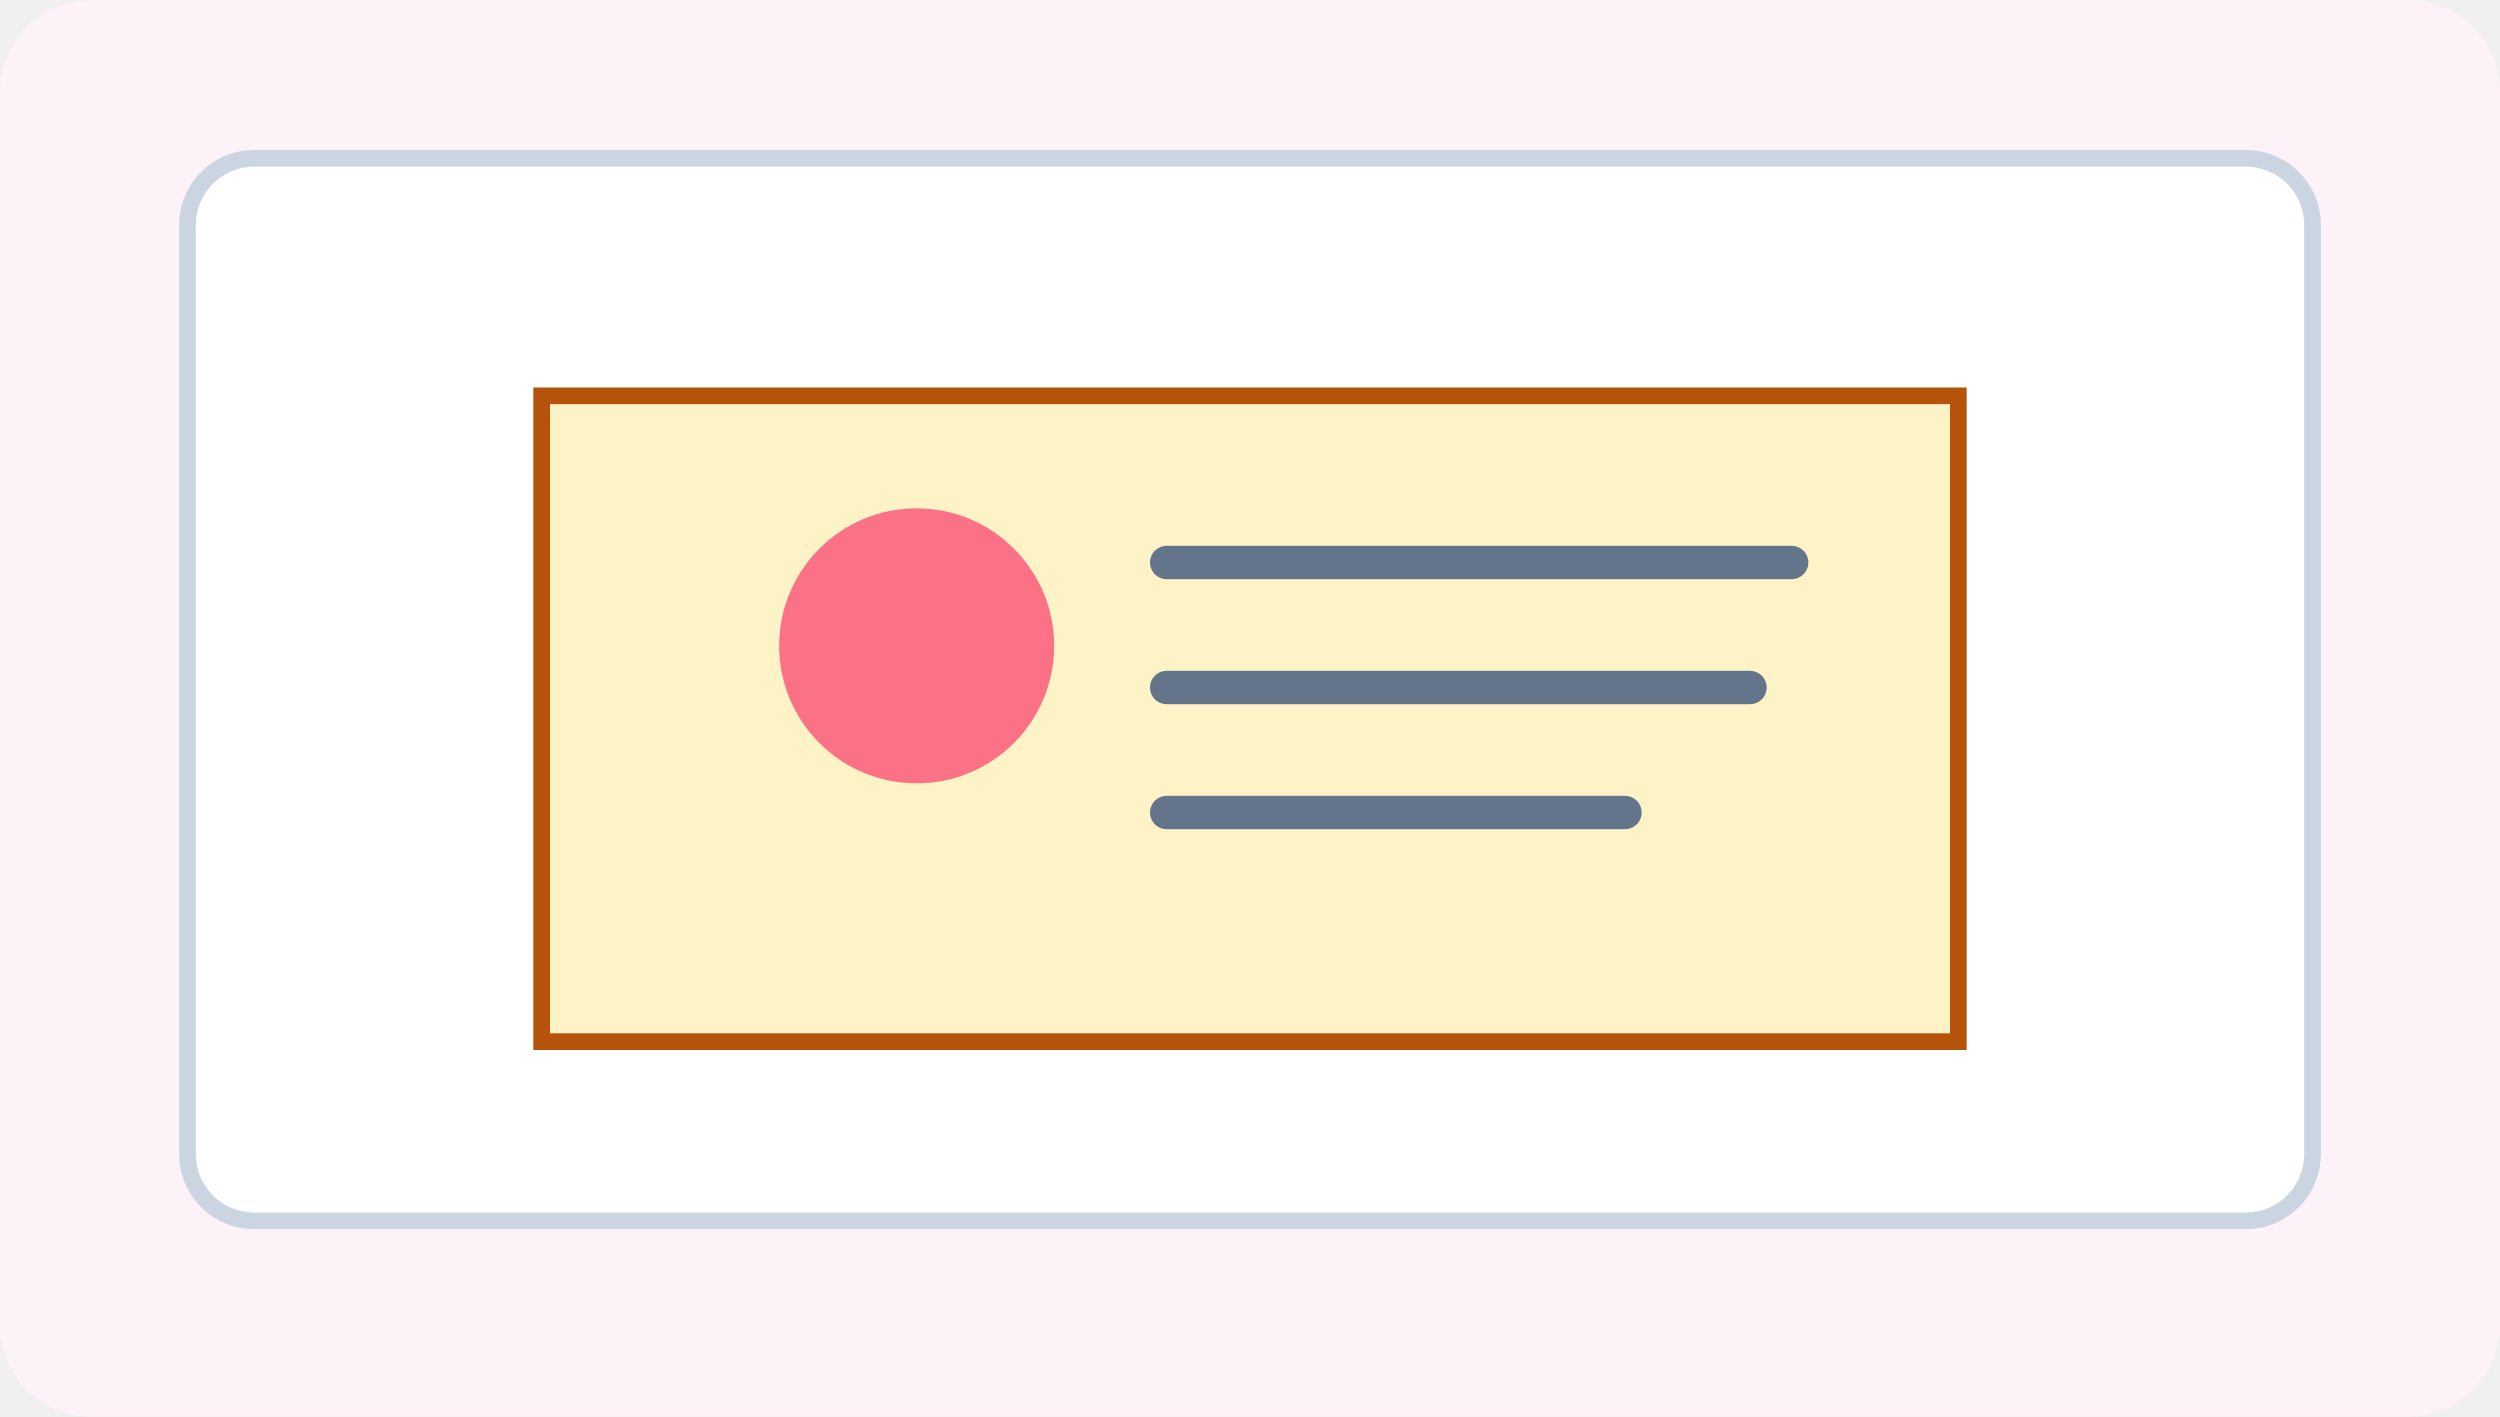
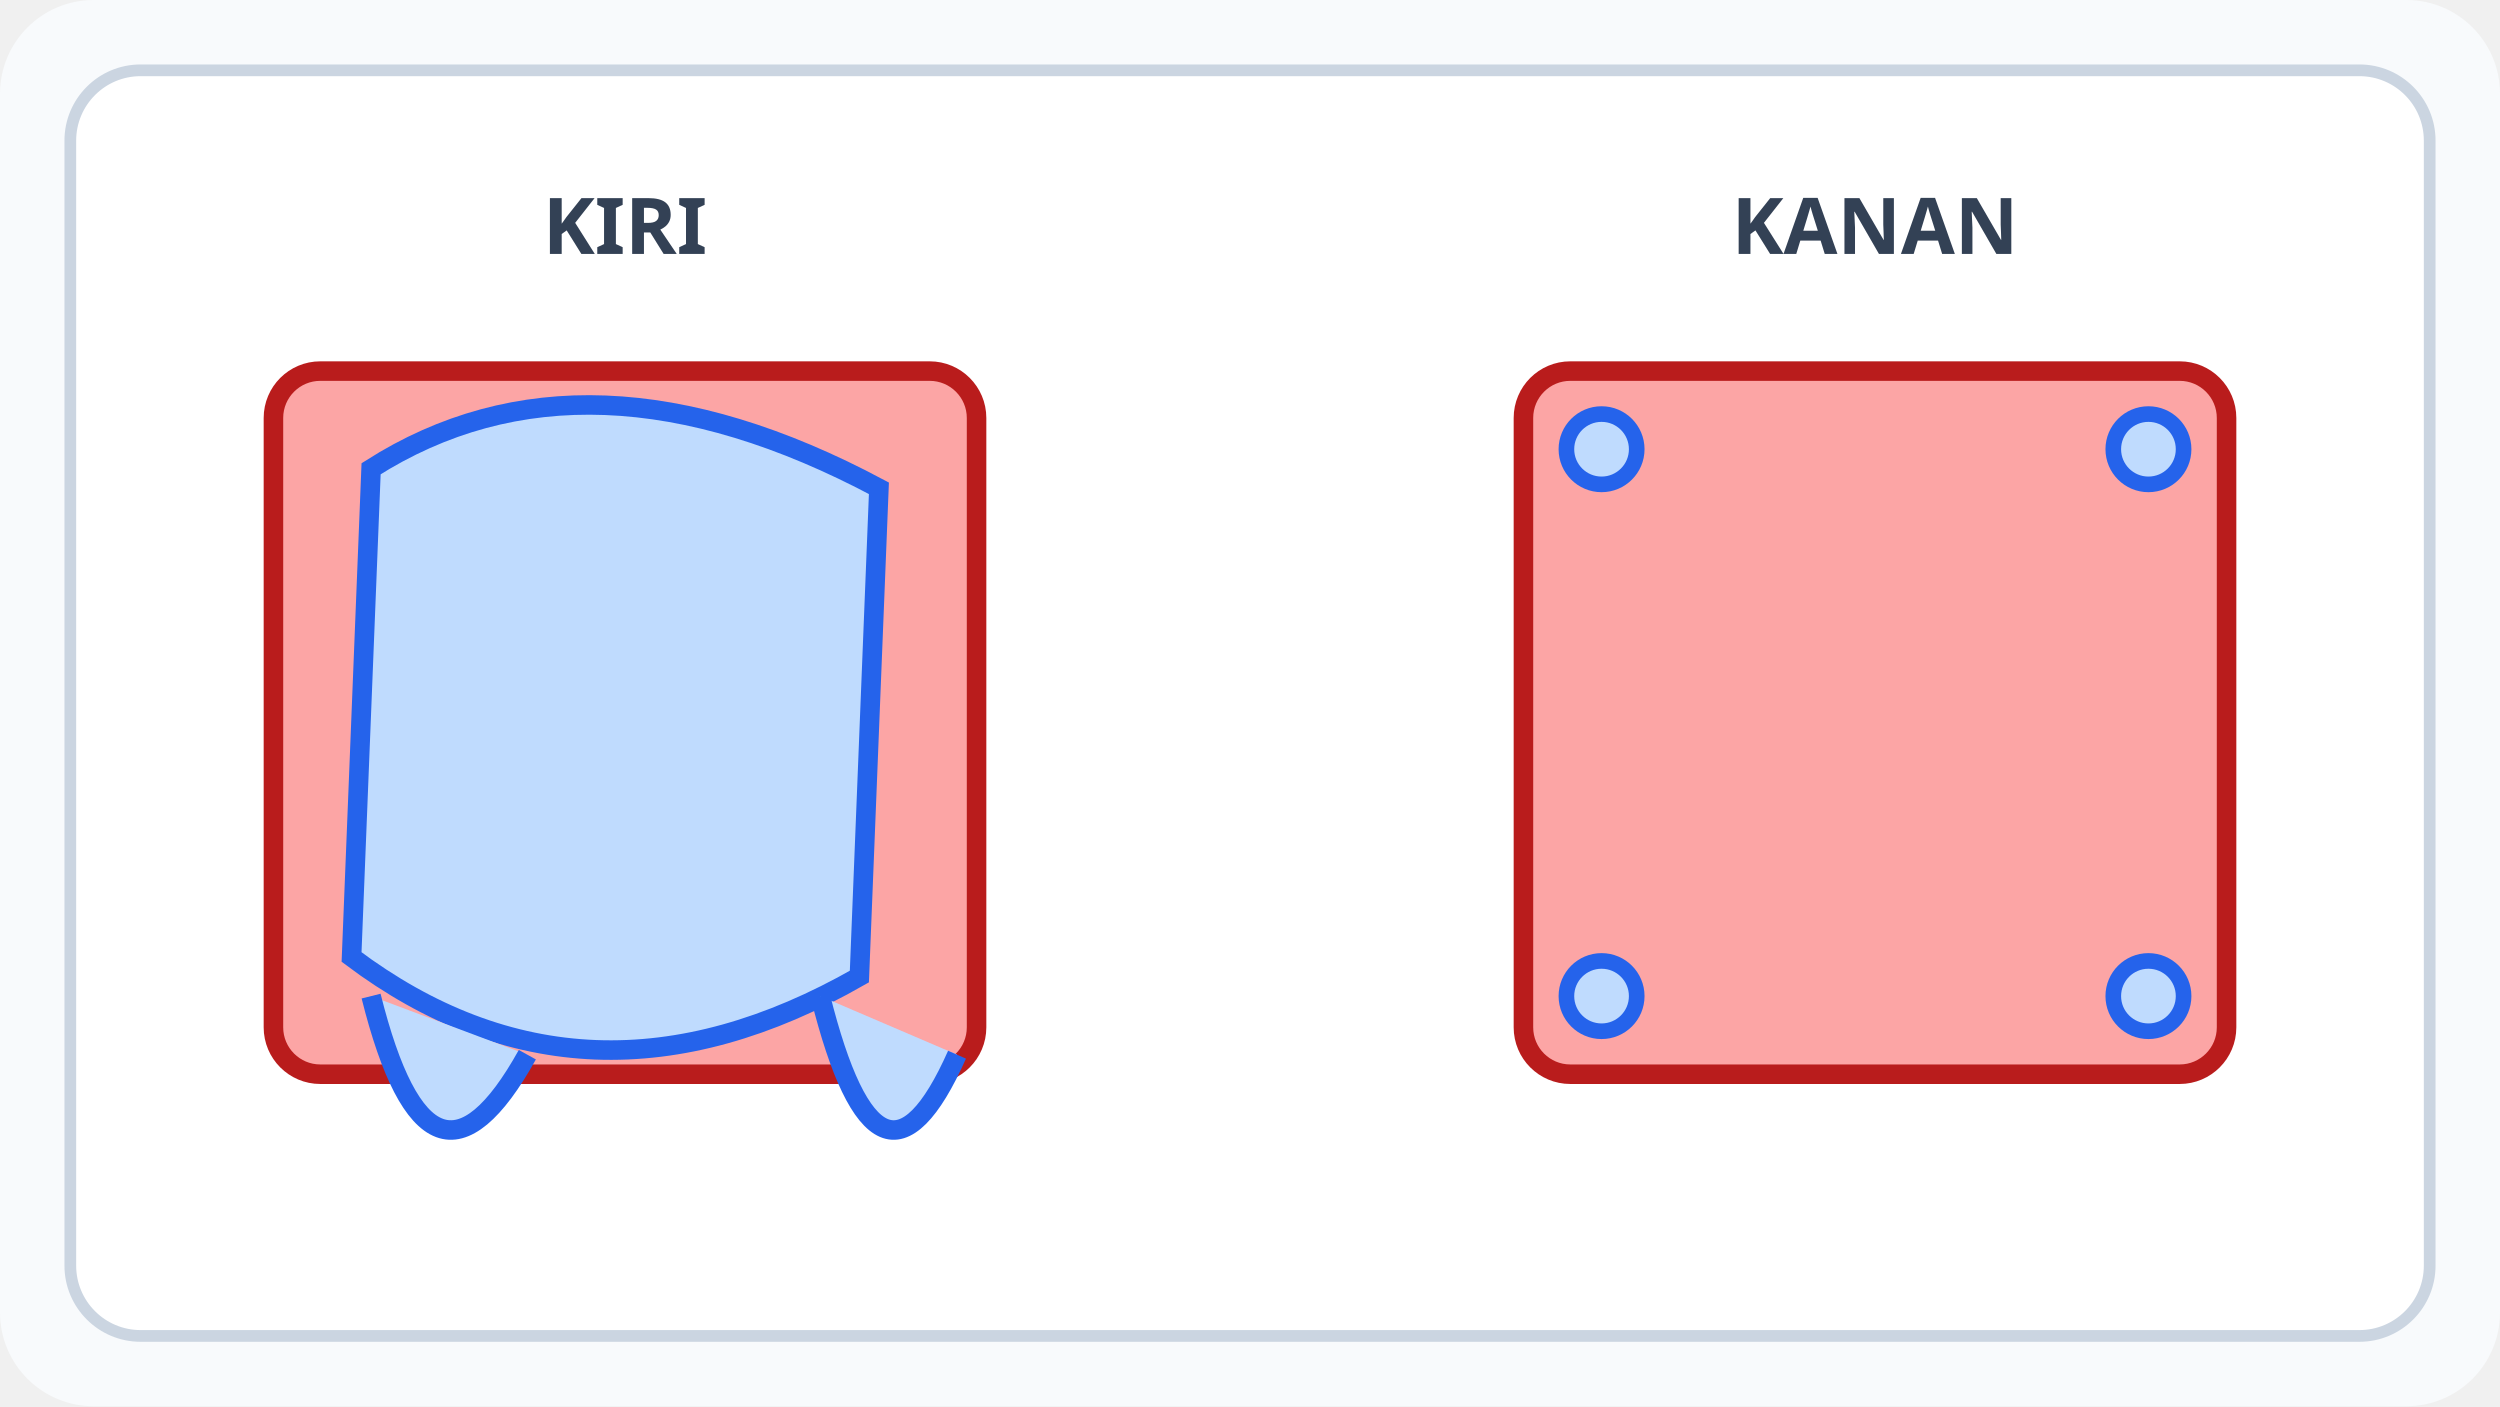
- <svg xmlns="http://www.w3.org/2000/svg" viewBox="0 0 600 340" width="600" height="340" role="img" aria-label="Stimulus Seni Rupa Bab 4 gambar 7">
-   <rect width="600" height="340" rx="22" fill="#fdf2f8" />
-   <rect x="45" y="38" width="510" height="255" rx="16" fill="#fff" stroke="#cbd5e1" stroke-width="4" />
-   <rect x="130" y="95" width="340" height="155" fill="#fef3c7" stroke="#b45309" stroke-width="4" />
-   <circle cx="220" cy="155" r="33" fill="#fb7185" />
-   <path d="M280 135 H430 M280 165 H420 M280 195 H390" stroke="#64748b" stroke-width="8" stroke-linecap="round" />
+ <svg xmlns="http://www.w3.org/2000/svg" viewBox="0 0 640 360" role="img" aria-labelledby="title desc">
+   <rect width="640" height="360" rx="24" fill="#f8fafc" />
+   <rect x="18" y="18" width="604" height="324" rx="18" fill="#fff" stroke="#cbd5e1" stroke-width="3" />
+   <text x="160" y="65" text-anchor="middle" font-family="sans-serif" font-size="20" font-weight="700" fill="#334155">KIRI</text>
+   <text x="480" y="65" text-anchor="middle" font-family="sans-serif" font-size="20" font-weight="700" fill="#334155">KANAN</text>
+   <rect x="70" y="95" width="180" height="180" rx="12" fill="#fca5a5" stroke="#b91c1c" stroke-width="5" />
+   <path d="M95 120 Q150 85 225 125 L220 250 Q150 290 90 245Z" fill="#bfdbfe" stroke="#2563eb" stroke-width="5" />
+   <path d="M95 255 Q110 315 135 270 M210 255 Q225 315 245 270" fill="#bfdbfe" stroke="#2563eb" stroke-width="5" />
+   <rect x="390" y="95" width="180" height="180" rx="12" fill="#fca5a5" stroke="#b91c1c" stroke-width="5" />
+   <g fill="#bfdbfe" stroke="#2563eb" stroke-width="4">
+     <circle cx="410" cy="115" r="9" />
+     <circle cx="550" cy="115" r="9" />
+     <circle cx="410" cy="255" r="9" />
+     <circle cx="550" cy="255" r="9" />
+   </g>
</svg>
